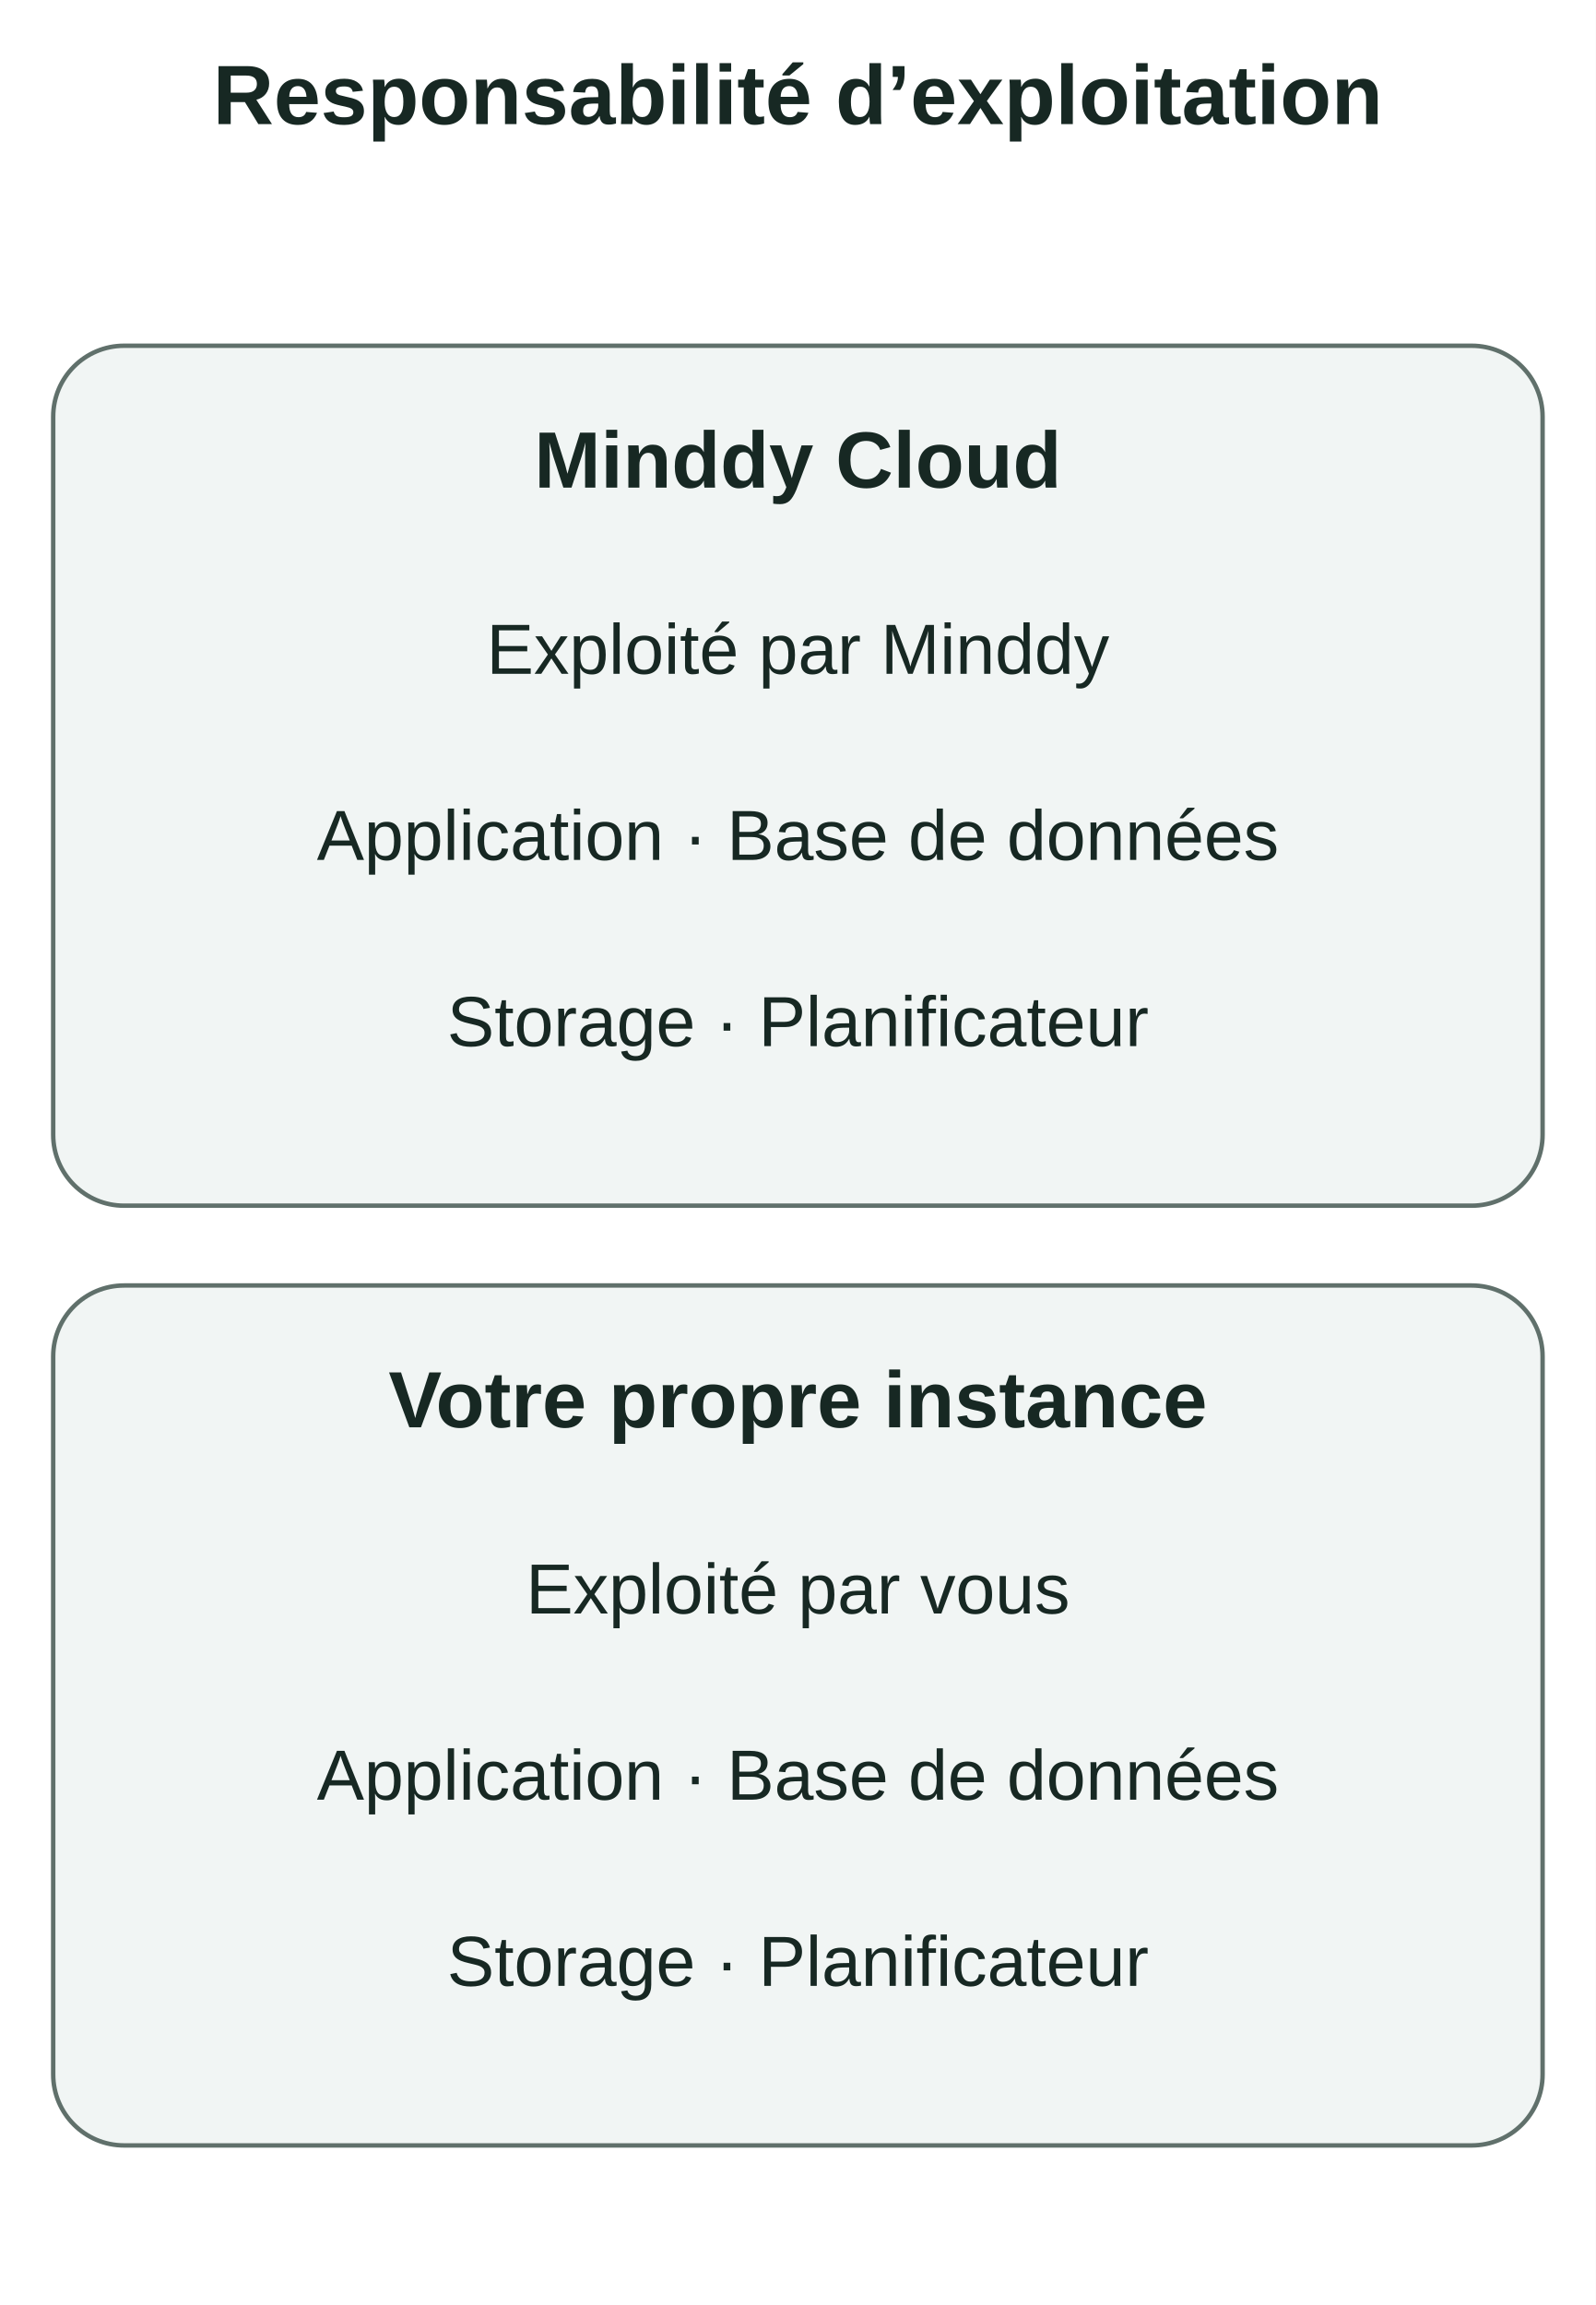
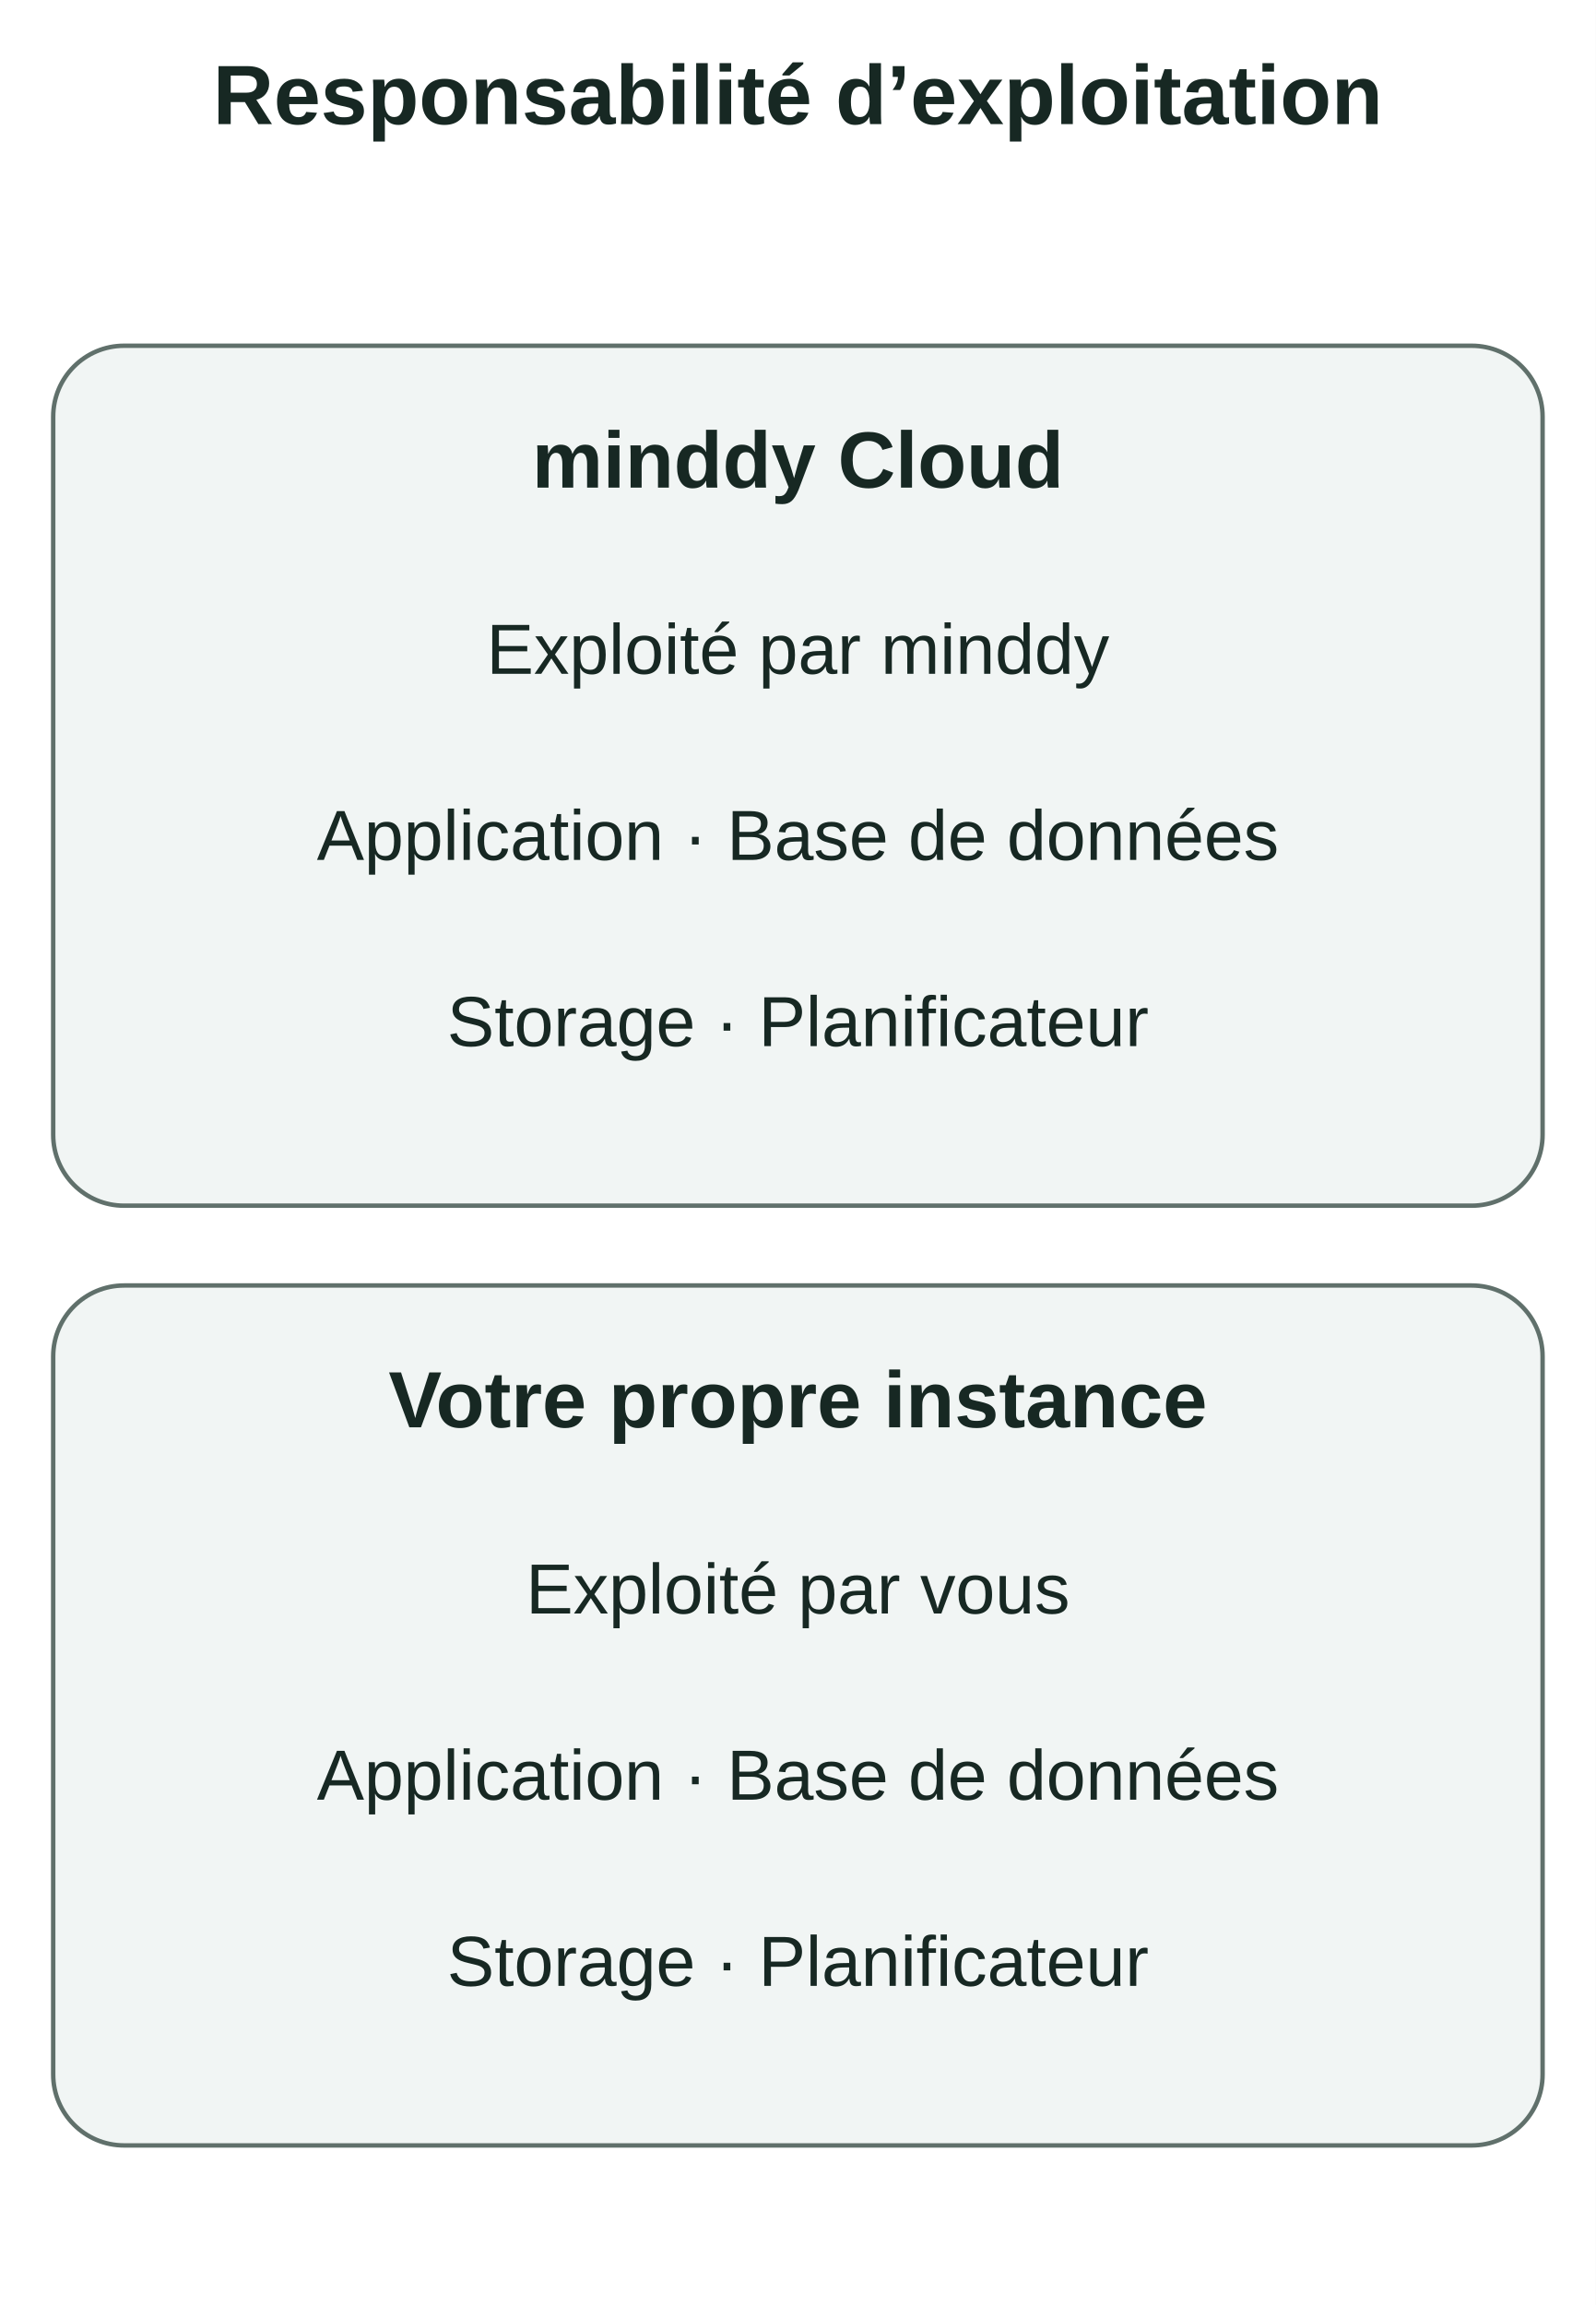
<svg xmlns="http://www.w3.org/2000/svg" width="360" height="520" viewBox="0 0 360 520" role="img">
  <rect width="360" height="520" fill="#fff" />
  <g font-family="Arial,sans-serif" fill="#172823">
    <text x="180" y="28" text-anchor="middle" font-size="19" font-weight="600">Responsabilité d’exploitation</text>
    <rect x="12" y="78" width="336" height="194" rx="16" fill="#f1f5f4" stroke="#60706b" />
-     <text x="180" y="110" text-anchor="middle" font-size="18" font-weight="600">Minddy Cloud</text>
-     <text x="180" y="152" text-anchor="middle" font-size="16">Exploité par Minddy</text>
+     <text x="180" y="110" text-anchor="middle" font-size="18" font-weight="600">minddy Cloud</text>
+     <text x="180" y="152" text-anchor="middle" font-size="16">Exploité par minddy</text>
    <text x="180" y="194" text-anchor="middle" font-size="16">Application · Base de données</text>
    <text x="180" y="236" text-anchor="middle" font-size="16">Storage · Planificateur</text>
    <rect x="12" y="290" width="336" height="194" rx="16" fill="#f1f5f4" stroke="#60706b" />
    <text x="180" y="322" text-anchor="middle" font-size="18" font-weight="600">Votre propre instance</text>
    <text x="180" y="364" text-anchor="middle" font-size="16">Exploité par vous</text>
    <text x="180" y="406" text-anchor="middle" font-size="16">Application · Base de données</text>
    <text x="180" y="448" text-anchor="middle" font-size="16">Storage · Planificateur</text>
  </g>
</svg>
